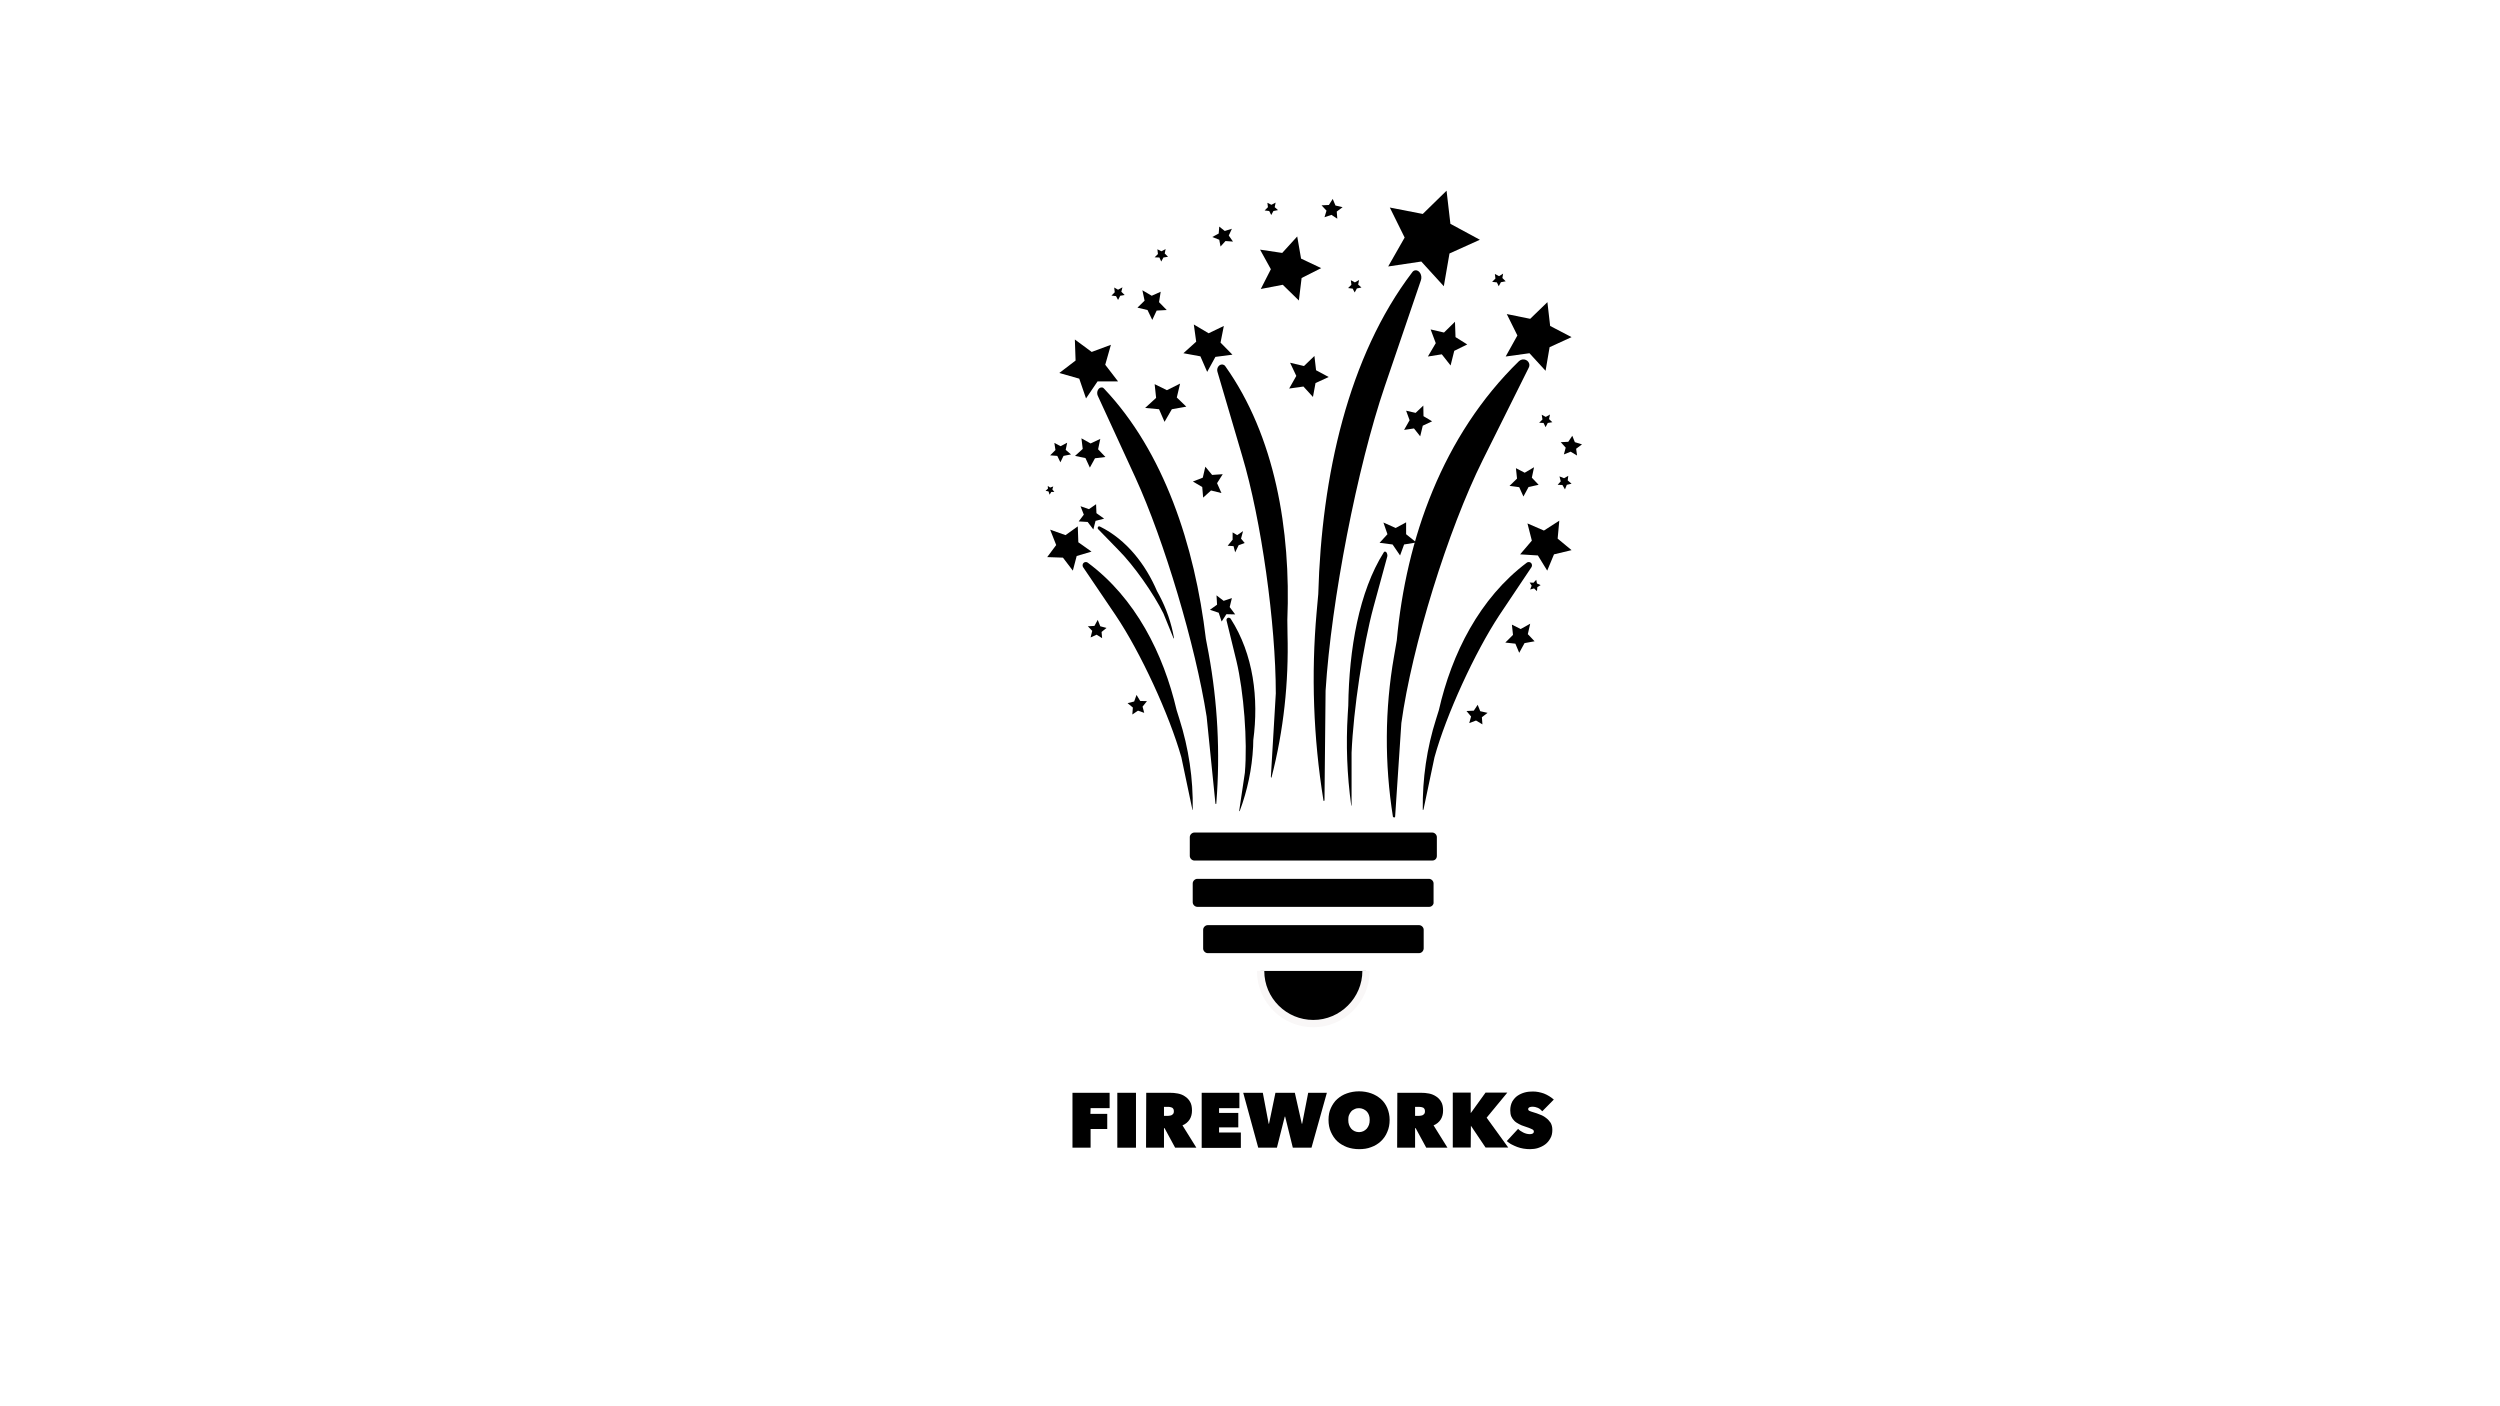
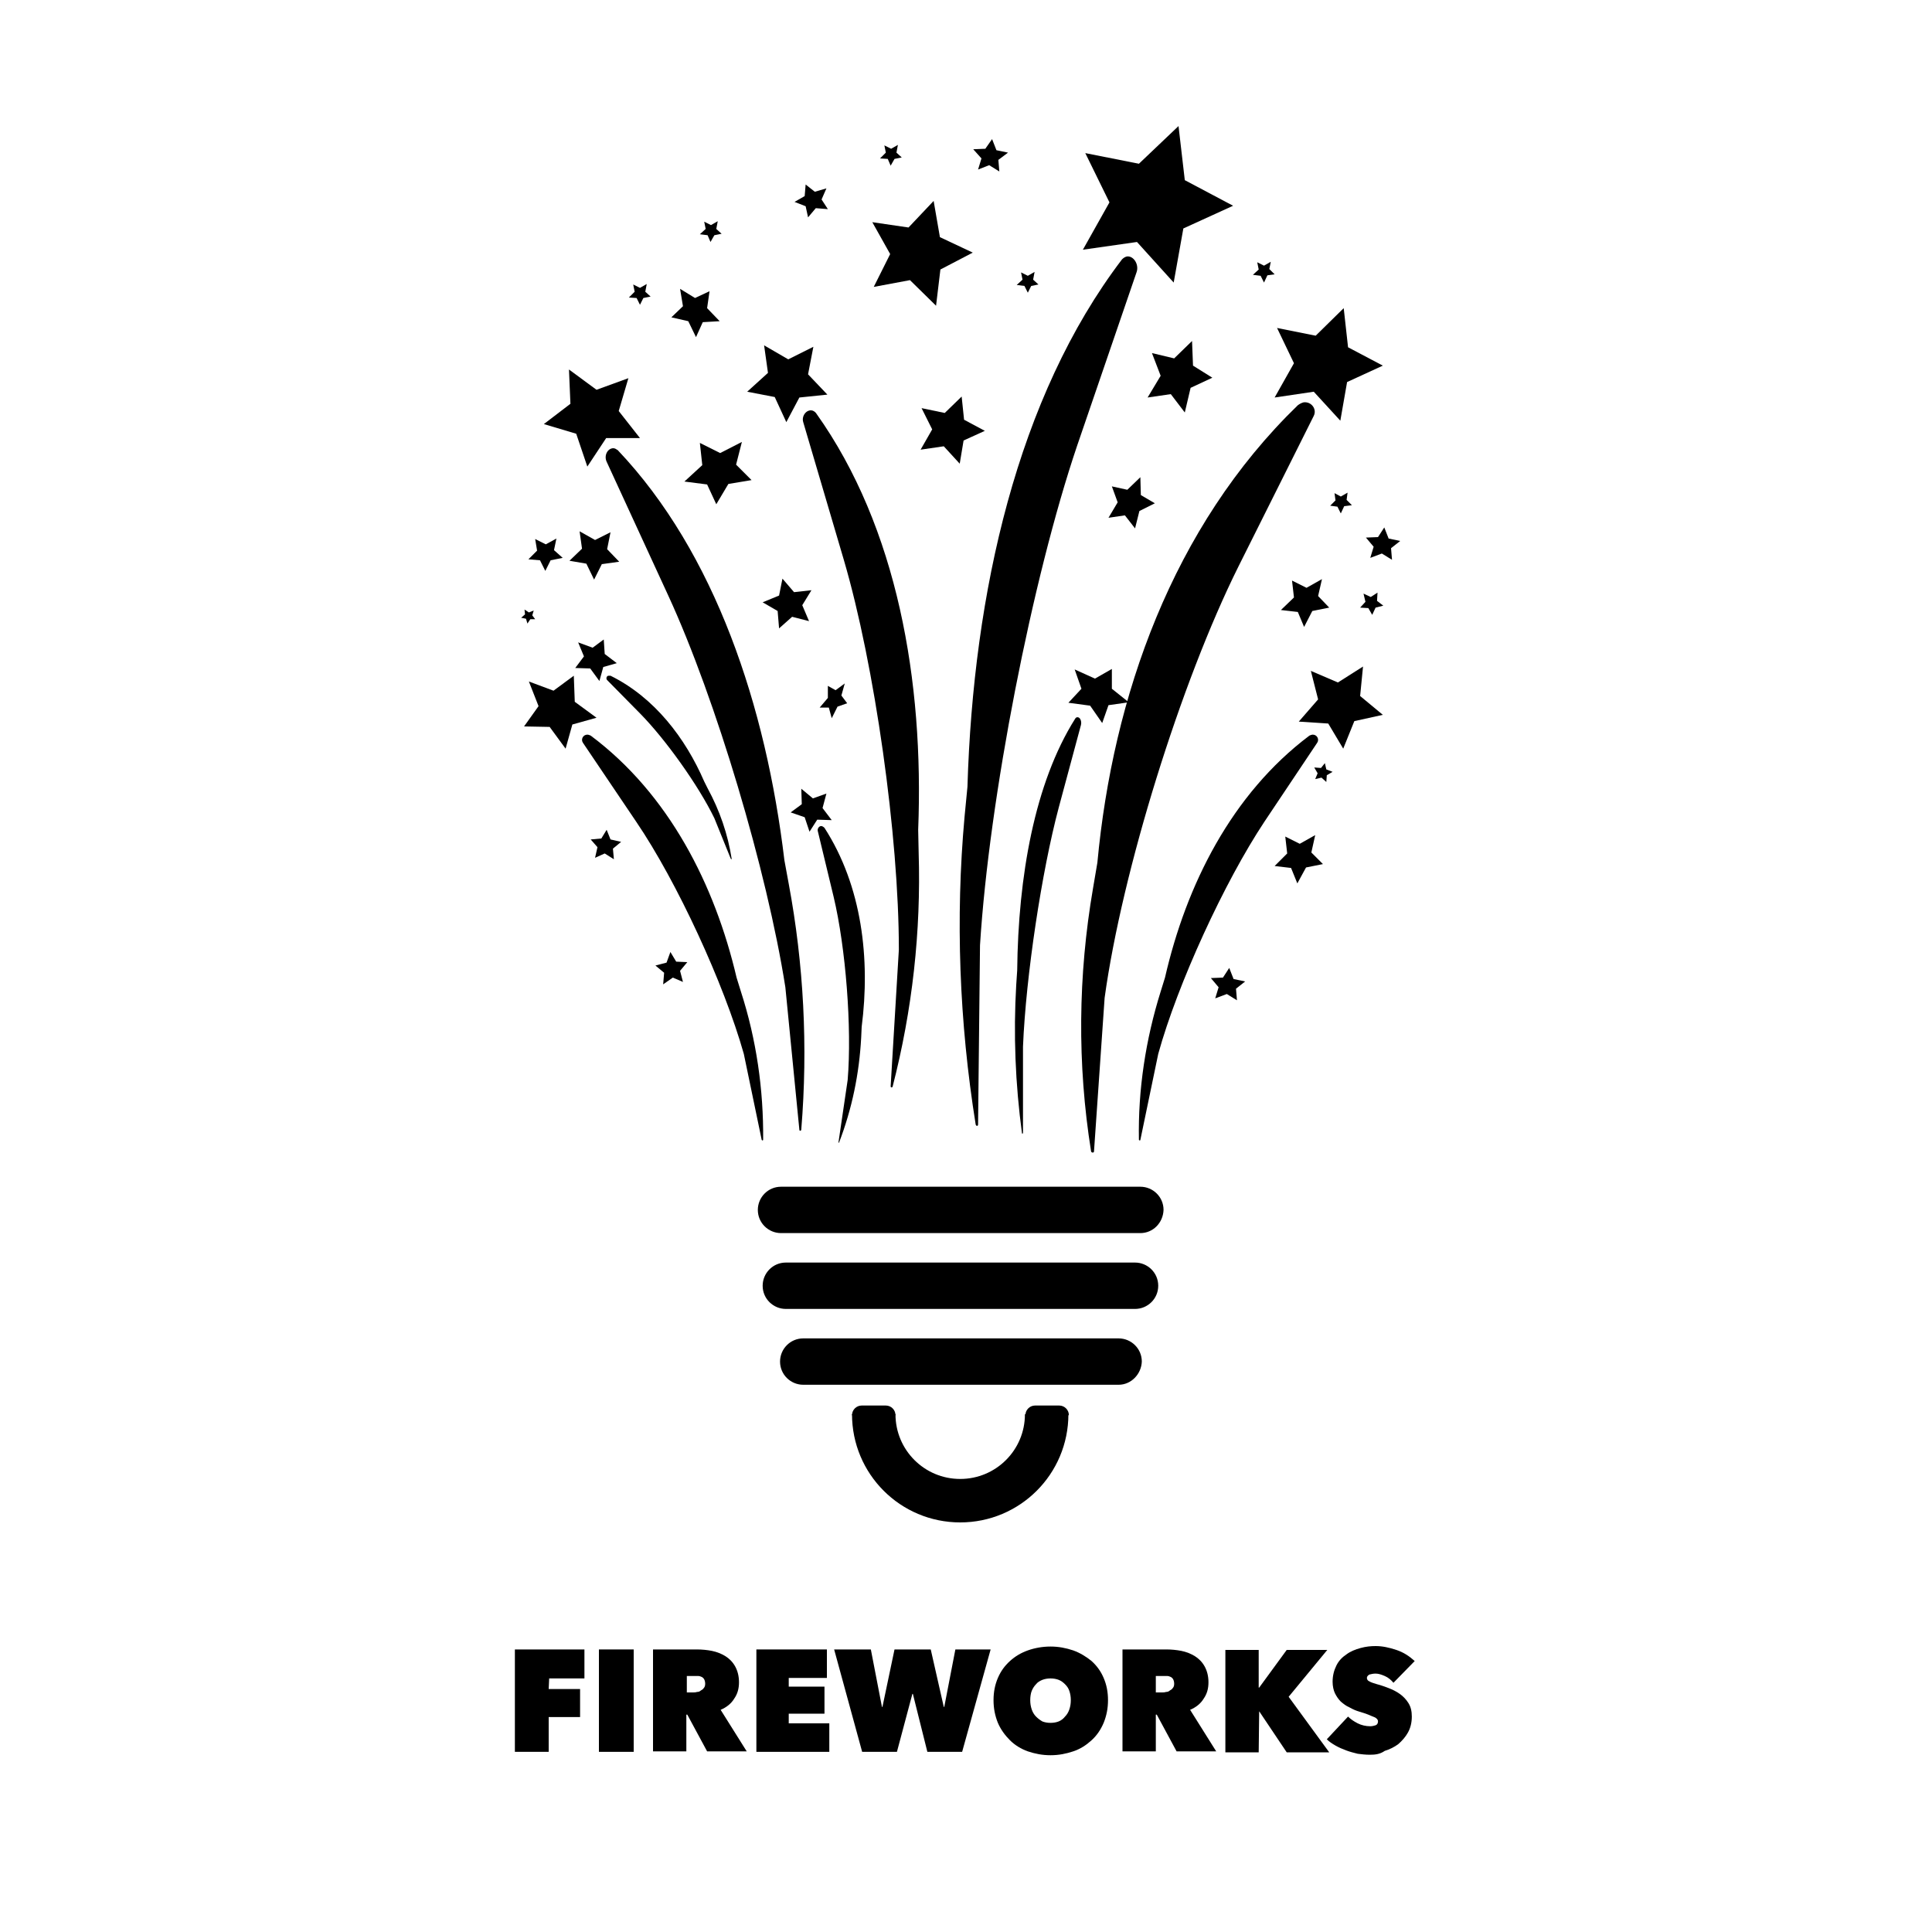
- <svg xmlns="http://www.w3.org/2000/svg" version="1.1" id="Layer_1" x="0px" y="0px" viewBox="0 0 1366 768" style="enable-background:new 0 0 1366 768;" xml:space="preserve">
+ <svg xmlns="http://www.w3.org/2000/svg" version="1.1" id="Layer_1" x="0px" y="0px" viewBox="0 0 400 400" style="enable-background:new 0 0 400 400;" xml:space="preserve">
  <style type="text/css">
- 	.st0{stroke:#3D3C3C;stroke-width:5;stroke-miterlimit:10;}
- 	.st1{stroke:#F9F7F7;stroke-width:4;stroke-miterlimit:10;}
+ 	.st0{fill:none;stroke:#000000;stroke-width:9;stroke-miterlimit:10;}
</style>
  <g>
-     <path d="M782.6,470.2h-130c-1.3,0-2.5-1.2-2.5-2.5v-10.3c0-1.3,1.2-2.5,2.5-2.5h130c1.3,0,2.5,1.2,2.5,2.5v10.3   C785.1,469.2,784,470.2,782.6,470.2z" />
-     <path class="st0" d="M897.4,225.9" />
-     <path class="st1" d="M688.8,530.5c0,16,13,28.8,28.8,28.8c15.8,0,28.8-13,28.8-28.8" />
-     <path d="M651.5,442.3l-6-28.5c-6.6-23.3-22.3-57.4-35.9-77.6l-17.8-26.3c-0.7-1.2,0-2.8,1.5-2.8l0,0c0.4,0,0.7,0.1,1,0.3   c26.2,19.4,41.4,49.8,48.6,80.6l1.5,4.8c5.1,16,7.6,32.7,7.3,49.5l0,0C652,442.6,651.5,442.6,651.5,442.3z" />
-     <path d="M664.1,438.9l-4.8-47.4c-6.1-38.9-23.2-96.2-38.9-130.5l-20.6-44.8c-0.9-2.1,0.4-4.6,2.2-4.5l0,0c0.6,0,1,0.3,1.3,0.7   c32.6,34.4,49.5,85.5,55.6,136.7l1.5,7.9c4.9,26.8,6.4,54.3,4.2,81.8l0,0C664.7,439.5,664.1,439.5,664.1,438.9z" />
-     <path d="M641.2,348.7l-5.5-13.5c-5.4-10.9-16.1-26.2-24.7-34.8L600,289.1c-0.4-0.4-0.3-1.3,0.4-1.5l0,0c0.1,0,0.4,0,0.6,0.1   c14.6,7.2,25,20.8,31.2,35.3l1.2,2.2c3.9,7.3,6.7,15.4,8.1,23.6l0,0C641.5,348.7,641.2,348.9,641.2,348.7z" />
-     <path d="M777.8,442.3l6-28.5c6.4-23.3,22.1-57.4,35.4-77.6l17.6-26.3c0.7-1.2,0-2.8-1.5-2.8l0,0c-0.4,0-0.7,0.1-1,0.3   c-25.9,19.4-41.1,49.8-48.1,80.6l-1.5,4.8c-5.1,16-7.5,32.7-7.3,49.5l0,0C777.2,442.6,777.7,442.6,777.8,442.3z" />
-     <path d="M762.3,446.2l3.4-51.1c5.8-42.1,25.4-105.4,44.5-143.8l25.1-50.4c1.2-2.2-0.7-4.8-3.4-4.5l0,0c-0.7,0.1-1.3,0.4-1.9,0.9   c-41.8,40.7-61.7,97.1-66.8,152.6l-1.5,8.7c-5.1,29-5.2,58.7-0.6,87.7l0,0C761.5,446.8,762.3,446.8,762.3,446.2z" />
-     <path d="M723.7,437.2l0.6-59.8c3.1-49.2,17.3-122.3,32.4-166.5l19.7-57.8c0.9-2.7-0.9-5.7-3.1-5.4l0,0c-0.6,0.1-1.2,0.4-1.6,1   c-35,45.9-49.6,111.3-51.4,175.9l-0.9,10c-3,33.8-1.8,68.4,3.7,102.5l0,0C723,437.8,723.7,437.8,723.7,437.2z" />
-     <path d="M738.5,440.1v-28.8c1-23.6,6.3-58.7,12-79.7l7.5-27.5c0.3-1.2-0.4-2.8-1.3-2.7l0,0c-0.3,0-0.4,0.1-0.6,0.4   c-13.5,21.4-19,52.8-19.4,83.8l-0.3,4.8c-1,16.3-0.4,33,1.9,49.6l0,0C738.4,440.4,738.5,440.4,738.5,440.1z" />
-     <path d="M677.1,443l3.1-20.8c1.5-17.3-0.6-44.2-4.6-61l-5.4-22.1c-0.3-1,0.7-1.9,1.6-1.5l0,0c0.3,0.1,0.4,0.3,0.6,0.4   c12.6,19.6,15.4,43.8,12.4,66.4l-0.1,3.6c-0.6,12-3.1,23.9-7.3,35.1l0,0C677.4,443.3,677.1,443.3,677.1,443z" />
-     <path d="M694.4,424.5l2.7-45.6c0-37.8-7.9-94.9-18.4-129.9l-13.5-45.9c-0.6-2.1,1-4.3,3-3.9l0,0c0.4,0.1,1,0.4,1.3,0.9   c27.1,38.1,35.9,89.4,33.9,138.7l0.1,7.8c0.7,26-2.1,52.5-8.7,78l0,0C695,425,694.4,425,694.4,424.5z" />
-     <polygon points="610.9,208.4 599.7,208.4 593.4,217.7 589.7,206.9 578.8,203.8 587.7,197 587.3,185.5 596.5,192.3 607,188.4    603.9,199.3  " />
-     <polygon points="596.4,301.4 588.3,303.8 586.2,311.8 580.8,304.7 572.2,304.4 577.1,297.8 573.8,289.4 582.2,292.4 588.9,287.6    589.2,296.3  " />
-     <polygon points="603.3,283.4 598.6,284.6 597.4,289.3 594.3,285.2 589.4,284.9 592.2,281.2 590.4,276.6 595,278.2 598.9,275.5    599.1,280.4  " />
-     <polygon points="674.9,335.7 670.1,335.6 667.5,339.6 665.9,334.8 661.1,333.2 665,330.4 664.7,325.3 668.6,328.3 673.1,326.8    671.9,331.7  " />
-     <polygon points="673.4,193.8 664.1,195 659.6,203.2 655.9,194.7 646.6,193 653.6,186.7 652.3,177.3 660.4,182.1 668.7,178.1    666.9,187.2  " />
-     <polygon points="788.9,156.4 776.6,142.9 758.5,145.6 767.5,129.8 759.4,113.4 777.4,116.9 790.4,104.2 792.5,122.3 808.6,131    792,138.5  " />
-     <polygon points="844.5,202.6 835.7,193 822.7,194.8 829.1,183.3 823.3,171.6 836.1,174.2 845.5,165.1 847,178.1 858.7,184.2    846.7,189.7  " />
-     <polygon points="845.4,311.8 840.3,303.5 830.6,302.9 837,295.4 834.6,286 843.6,289.9 852,284.5 851.1,294.3 858.7,300.6    849.1,302.9  " />
-     <polygon points="765,303.5 760.9,297.5 753.8,296.6 758.1,291.9 755.9,285.5 762.6,288.5 768.3,285.4 768.3,291.9 773.9,296.4    767.2,297.5  " />
-     <polygon points="667.4,269.4 661.7,268 657.4,271.9 656.9,266.1 651.8,263.1 657.2,261 658.6,255 662.3,259.5 668.1,259.1 665,264     " />
-     <polygon points="604,249.7 598.3,250.4 595.5,255.5 593.1,250.3 587.4,249.1 591.6,245.3 590.9,239.5 595.9,242.3 601.2,239.8    600,245.5  " />
-     <polygon points="648.2,222.2 640.3,223.6 636.3,230.5 633.3,223.6 625.7,222.9 631.7,217.4 630.9,209.9 637.6,213.2 644.8,209.6    643,217.2  " />
-     <polygon points="637.5,169.4 632,169.7 629.6,174.8 627,169.4 621.5,168.1 625.4,164.3 624.2,158.6 629.3,161.6 634.2,159.4    633.3,165.1  " />
-     <polygon points="717.4,216.9 712.2,211.2 704.4,212.3 708.3,205.4 704.9,198.2 712.5,200 718.2,194.5 719.1,202.3 726,206    718.8,209.3  " />
-     <polygon points="709.7,164.2 700.9,155.6 688.9,157.9 694.4,147.1 688.5,136.4 700.6,138.2 708.8,129.2 710.9,141.3 721.9,146.5    711.2,151.9  " />
-     <polygon points="832.4,271.3 830.1,266.2 824.8,265.5 828.9,261.5 828.3,255.8 833.1,258.3 838.2,255.3 837,261 840.7,264.9    835.2,266.1  " />
-     <polygon points="776,238.4 772.6,234.1 767.2,234.9 770.2,229.6 768.3,224.4 773.5,225.6 777.7,221.6 777.8,227.4 782.5,230.2    777.4,232.6  " />
-     <polygon points="792.6,199.7 787.8,193.6 780.2,194.8 784.5,187.5 781.7,180 789,181.7 795,175.8 795.3,184.2 801.7,188.2    794.6,191.7  " />
-     <polygon points="673.7,132 669.6,131.7 666.9,134.7 666.2,131 662.4,129.5 665.9,127.6 666.2,123.8 669.2,126.2 673.1,125    671.4,128.7  " />
-     <polygon points="730.7,119.5 727.5,117.4 723.7,118.7 724.8,115.1 722.1,112.2 726.1,112 728.2,108.7 729.7,112.3 733.6,113.2    730.4,115.6  " />
-     <polygon points="810,395.8 806.5,393.7 802.8,395.1 803.8,391.5 801.3,388.5 805.3,388.3 807.4,385.1 808.8,388.6 812.8,389.5    809.7,391.9  " />
-     <polygon points="861.7,248.9 858.2,246.8 854.5,248.3 855.5,244.6 852.8,241.6 856.9,241.4 859.1,238.1 860.5,241.6 864.4,242.8    861.2,245.2  " />
-     <polygon points="585.2,248.3 581.1,249.1 579.4,252.6 577.7,249.1 573.8,248.8 576.7,245.9 576.1,242 579.5,243.8 583.1,241.9    582.3,245.8  " />
-     <polygon points="638.2,140.3 635.7,140.7 634.5,142.9 633.5,140.7 630.9,140.6 632.7,138.8 632.4,136.2 634.6,137.3 636.9,136.1    636.4,138.5  " />
-     <polygon points="822.7,153.7 820.1,154.2 818.9,156.4 817.9,154.3 815.3,154 817.1,152.2 816.8,149.7 819.1,150.9 821.3,149.5    820.9,151.9  " />
-     <polygon points="848.2,230.7 845.7,231.1 844.5,233.4 843.4,231.1 841,231 842.8,229.2 842.4,226.6 844.6,227.8 846.9,226.5    846.4,229  " />
-     <polygon points="743.9,157.1 741.4,157.6 740.2,159.8 739.1,157.7 736.6,157.4 738.4,155.6 738.1,153.1 740.3,154.3 742.6,153    742.1,155.5  " />
-     <polygon points="614.5,161.2 612.1,161.6 610.9,163.9 609.8,161.8 607.3,161.5 609.1,159.7 608.8,157.1 610.9,158.3 613.3,157    612.7,159.4  " />
-     <polygon points="698.3,114.8 695.8,115.3 694.6,117.5 693.5,115.3 691,115 692.8,113.2 692.5,110.8 694.7,111.9 697,110.7    696.5,113.2  " />
-     <polygon points="830.1,356.7 828,351.7 822.5,351.1 826.7,346.9 826.1,341.3 830.9,343.7 836.1,340.8 834.8,346.5 838.5,350.4    833,351.4  " />
-     <polygon points="618.7,390.4 621.8,388.3 625.2,389.5 624.3,386.1 626.7,383.1 623,383 621,379.7 619.7,383.3 616.1,384.2    619,386.6  " />
-     <polygon points="674.9,301.8 676.8,297.9 680.1,296.7 678.1,294.3 679.2,290.2 676,292.4 673.5,290.9 673.5,294.9 670.8,298.2    674,298.4  " />
-     <polygon points="602.2,348.7 599.2,346.8 595.9,348.3 596.8,344.7 594.4,342.2 598,342 599.8,338.7 601.2,342.2 604.6,343.1    601.9,345.3  " />
-     <polygon points="576.1,268.8 574.4,268.8 573.5,270.3 572.9,268.5 571.3,268.2 572.6,267 572.5,265.5 573.8,266.4 575.5,265.8    575,267.4  " />
-     <polygon points="839.8,323 838.2,321.5 836.1,322.1 836.9,320 835.8,318.3 837.9,318.4 839.4,316.8 839.8,318.8 841.8,319.7    840,320.8  " />
-     <polygon points="855.1,267.4 853.7,265 851.1,264.9 852.8,263 852.1,260.3 854.6,261.3 856.9,260 856.6,262.5 858.7,264.3    856.1,264.9  " />
-     <path d="M781,495.5H654.2c-1.3,0-2.5-1.2-2.5-2.5v-10.3c0-1.3,1.2-2.5,2.5-2.5h126.6c1.3,0,2.5,1.2,2.5,2.5V493   C783.5,494.2,782.3,495.5,781,495.5z" />
-     <path d="M775.3,520.8H659.9c-1.3,0-2.5-1.2-2.5-2.5v-10.3c0-1.3,1.2-2.5,2.5-2.5h115.5c1.3,0,2.5,1.2,2.5,2.5v10.3   C777.8,519.6,776.8,520.8,775.3,520.8z" />
-   </g>
-   <g>
-     <path d="M595.8,608.6h9.2v8.3h-9.1v10.2h-9.9v-30h20.3v8.4h-10.4L595.8,608.6L595.8,608.6z" />
-     <path d="M610.5,597.1h10.2v30h-10.2V597.1z" />
-     <path d="M626.3,597.1h12.9c1.5,0,2.9,0.1,4.4,0.4s2.8,0.8,3.9,1.6c1.1,0.7,2.1,1.7,2.8,3c0.7,1.2,1,2.8,1,4.7   c0,1.8-0.4,3.5-1.3,4.9c-0.9,1.4-2.2,2.5-3.9,3.2l7.6,12.2h-11.6l-5.8-10.7H636v10.7h-9.8L626.3,597.1L626.3,597.1z M636,609.7h2   c0.3,0,0.7,0,1.1-0.1c0.4,0,0.8-0.2,1.1-0.3c0.3-0.2,0.6-0.4,0.9-0.8c0.2-0.3,0.3-0.7,0.3-1.3s-0.1-1-0.3-1.3s-0.4-0.5-0.7-0.7   c-0.3-0.1-0.6-0.2-1-0.3s-0.7-0.1-1-0.1H636L636,609.7L636,609.7z" />
-     <path d="M656.6,597.1h20.6v8.4h-11.1v2.6h10.5v7.9h-10.5v2.8h11.9v8.4h-21.4V597.1z" />
-     <path d="M697.7,627.1h-10.2l-8.2-30H690l3.2,16.9h0.2l3.5-16.9h10.6l3.8,16.9h0.2l3.3-16.9H725l-8.4,30h-10.2l-4.2-17H702   L697.7,627.1z" />
-     <path d="M725.9,611.9c0-2.4,0.4-4.6,1.3-6.5s2-3.6,3.5-4.9c1.5-1.3,3.2-2.4,5.3-3.1c2-0.7,4.2-1.1,6.6-1.1c2.4,0,4.6,0.4,6.6,1.1   c2,0.7,3.8,1.8,5.3,3.1c1.5,1.3,2.7,3,3.5,4.9s1.3,4.1,1.3,6.5c0,2.4-0.4,4.6-1.3,6.6c-0.8,2-2,3.7-3.5,5.1   c-1.5,1.4-3.3,2.5-5.3,3.2c-2,0.8-4.2,1.1-6.6,1.1c-2.4,0-4.6-0.4-6.6-1.1c-2-0.8-3.8-1.8-5.3-3.2c-1.5-1.4-2.6-3.1-3.5-5.1   C726.3,616.5,725.9,614.3,725.9,611.9z M736.7,611.9c0,1,0.1,1.9,0.4,2.7c0.3,0.8,0.7,1.5,1.2,2.1s1.1,1,1.9,1.4   c0.7,0.3,1.5,0.5,2.4,0.5c0.8,0,1.6-0.2,2.3-0.5c0.7-0.3,1.3-0.8,1.9-1.4c0.5-0.6,0.9-1.3,1.2-2.1s0.4-1.7,0.4-2.7   c0-1-0.1-1.8-0.4-2.6s-0.7-1.5-1.2-2c-0.5-0.5-1.2-1-1.9-1.3c-0.7-0.3-1.5-0.5-2.3-0.5c-0.8,0-1.6,0.1-2.4,0.5   c-0.7,0.3-1.4,0.7-1.9,1.3s-0.9,1.2-1.2,2C736.8,610,736.7,610.9,736.7,611.9z" />
-     <path d="M763.5,597.1h12.9c1.5,0,2.9,0.1,4.4,0.4s2.7,0.8,3.9,1.6c1.1,0.7,2.1,1.7,2.8,3c0.7,1.2,1,2.8,1,4.7   c0,1.8-0.4,3.5-1.3,4.9c-0.9,1.4-2.2,2.5-3.9,3.2l7.6,12.2h-11.6l-5.8-10.7h-0.3v10.7h-9.8L763.5,597.1L763.5,597.1z M773.2,609.7   h2c0.3,0,0.7,0,1.1-0.1c0.4,0,0.8-0.2,1.1-0.3c0.3-0.2,0.6-0.4,0.9-0.8c0.2-0.3,0.3-0.7,0.3-1.3s-0.1-1-0.3-1.3s-0.4-0.5-0.7-0.7   c-0.3-0.1-0.6-0.2-1-0.3c-0.3,0-0.7-0.1-1-0.1h-2.4L773.2,609.7L773.2,609.7z" />
-     <path d="M803.7,615.1L803.7,615.1l-0.1,11.9h-9.8v-30h9.8v11.1h0.1l8-11.1h11.9l-11.3,13.7l11.8,16.3h-12.4L803.7,615.1z" />
-     <path d="M836,627.9c-1.2,0-2.4-0.1-3.6-0.3c-1.2-0.2-2.3-0.5-3.4-0.9c-1.1-0.4-2.1-0.9-3.1-1.4c-1-0.5-1.8-1.2-2.6-1.8l6.2-6.7   c0.7,0.8,1.6,1.4,2.8,2c1.2,0.6,2.4,0.9,3.6,0.9c0.6,0,1.1-0.1,1.5-0.3s0.7-0.6,0.7-1.1c0-0.3-0.1-0.5-0.2-0.7   c-0.1-0.2-0.4-0.4-0.8-0.6s-0.9-0.4-1.6-0.7c-0.7-0.2-1.6-0.5-2.6-0.9c-1-0.3-2-0.7-2.9-1.2s-1.8-1-2.5-1.7   c-0.7-0.7-1.3-1.5-1.7-2.4c-0.4-0.9-0.6-2.1-0.6-3.4c0-1.9,0.4-3.4,1.1-4.8c0.8-1.3,1.7-2.4,2.9-3.2c1.2-0.8,2.5-1.4,4-1.8   c1.5-0.4,3-0.5,4.4-0.5c2,0,4,0.4,6,1.1c2,0.8,3.8,1.9,5.4,3.3l-6.3,6.4c-0.7-0.8-1.5-1.5-2.5-1.9c-1-0.4-1.9-0.6-2.7-0.6   c-0.7,0-1.3,0.1-1.8,0.3c-0.4,0.2-0.7,0.5-0.7,1c0,0.4,0.2,0.8,0.7,1c0.5,0.2,1.2,0.5,2.3,0.8c1.1,0.3,2.2,0.7,3.4,1.2   c1.2,0.4,2.3,1,3.3,1.8c1,0.7,1.8,1.6,2.5,2.6c0.6,1,1,2.3,1,3.9c0,1.8-0.3,3.4-1.1,4.7c-0.7,1.3-1.7,2.5-2.8,3.3   c-1.2,0.9-2.5,1.5-4,2C839,627.7,837.5,627.9,836,627.9z" />
+     <g>
+       <g>
+         <path d="M157.7,236l-3.7-17.8c-4.1-14.5-13.8-35.6-22.3-48.1l-11-16.3c-0.5-0.7,0-1.7,0.9-1.7l0,0c0.2,0,0.5,0.1,0.7,0.2     c16.2,12.1,25.7,30.9,30.2,50.1l0.9,2.9c3.2,9.9,4.7,20.3,4.6,30.7l0,0C158,236.1,157.8,236.2,157.7,236z" />
+         <path d="M165.5,233.9l-2.9-29.5c-3.8-24.2-14.4-59.7-24.2-81l-12.8-27.8c-0.6-1.3,0.2-2.8,1.4-2.8l0,0c0.3,0,0.6,0.2,0.9,0.4     c20.2,21.3,30.7,53.1,34.5,84.9l0.9,4.9c3.1,16.6,4,33.7,2.6,50.8l0,0C165.9,234.2,165.5,234.2,165.5,233.9z" />
+         <path d="M151.3,177.8l-3.4-8.4c-3.3-6.8-10.1-16.3-15.3-21.6l-6.9-7c-0.3-0.3-0.1-0.9,0.3-0.9l0,0c0.1,0,0.2,0,0.4,0     c9.1,4.5,15.5,12.9,19.4,21.9l0.7,1.4c2.5,4.6,4.2,9.5,5,14.7l0,0C151.5,177.9,151.4,177.9,151.3,177.8z" />
+         <path d="M236.1,236l3.7-17.8c4-14.5,13.7-35.6,22-48.1l10.9-16.3c0.5-0.7,0-1.7-0.9-1.7l0,0c-0.2,0-0.5,0.1-0.7,0.2     c-16.1,12.1-25.5,30.9-29.9,50.1l-0.9,2.9c-3.1,9.9-4.7,20.3-4.5,30.7l0,0C235.8,236.1,236.1,236.2,236.1,236z" />
+         <path d="M226.5,238.4l2.2-31.8c3.6-26.2,15.8-65.4,27.7-89.3L272,86.1c0.7-1.4-0.5-3-2.1-2.8l0,0c-0.4,0.1-0.8,0.3-1.2,0.6     c-26,25.2-38.3,60.4-41.5,94.7l-0.9,5.3c-3.1,18-3.3,36.4-0.4,54.5l0,0C226,238.7,226.5,238.7,226.5,238.4z" />
+         <path d="M202.5,232.8l0.4-37.1c1.9-30.5,10.8-75.9,20.1-103.4l12.3-35.9c0.6-1.6-0.6-3.5-2-3.3l0,0c-0.4,0.1-0.7,0.3-1,0.6     c-21.7,28.5-30.8,69.1-32,109.2l-0.6,6.2c-1.9,21-1.1,42.5,2.3,63.7l0,0C202.1,233.2,202.5,233.2,202.5,232.8z" />
+         <path d="M211.8,234.6v-17.9c0.6-14.7,3.9-36.4,7.4-49.5l4.6-17.1c0.2-0.8-0.2-1.7-0.8-1.6l0,0c-0.1,0-0.3,0.1-0.4,0.3     c-8.4,13.3-11.8,32.7-12,52.1l-0.2,3c-0.6,10.1-0.2,20.5,1.2,30.8l0,0C211.6,234.7,211.8,234.7,211.8,234.6z" />
+         <path d="M173.6,236.5l1.9-12.9c0.9-10.8-0.4-27.4-2.9-37.9l-3.3-13.7c-0.1-0.6,0.5-1.2,1-0.9l0,0c0.2,0.1,0.3,0.2,0.4,0.3     c7.8,12.1,9.5,27.2,7.7,41.2l-0.1,2.2c-0.4,7.5-1.9,14.8-4.6,21.8l0,0C173.7,236.6,173.6,236.6,173.6,236.5z" />
+         <path d="M184.4,224.9l1.7-28.3c0-23.5-5-58.9-11.4-80.7l-8.4-28.5c-0.4-1.3,0.7-2.7,1.9-2.4l0,0c0.3,0.1,0.6,0.3,0.8,0.6     c16.8,23.6,22.3,55.5,21.1,86.2l0.1,4.8c0.5,16.2-1.3,32.5-5.4,48.4l0,0C184.7,225.2,184.4,225.2,184.4,224.9z" />
+         <polygon points="132.5,90.7 125.5,90.7 121.6,96.6 119.3,89.8 112.6,87.8 118.1,83.6 117.8,76.5 123.5,80.7 130.1,78.3      128.1,85.1    " />
+         <polygon points="123.5,148.6 118.5,150 117.1,155 113.8,150.5 108.5,150.4 111.5,146.2 109.5,141.1 114.6,143 118.8,139.9      119,145.3    " />
+         <polygon points="127.7,137.3 124.9,138.1 124.1,141 122.2,138.4 119.1,138.3 120.9,135.9 119.7,133 122.7,134.1 125,132.4      125.2,135.4    " />
+         <polygon points="172.2,169.8 169.2,169.7 167.6,172.2 166.6,169.2 163.7,168.2 166,166.5 165.9,163.3 168.3,165.3 171.1,164.3      170.3,167.3    " />
+         <polygon points="171.3,81.7 165.5,82.3 162.8,87.4 160.4,82.2 154.7,81.1 159,77.2 158.2,71.5 163.2,74.4 168.4,71.8 167.3,77.5         " />
+         <polygon points="243,58.5 235.4,50.1 224.2,51.7 229.7,41.9 224.7,31.7 235.8,33.9 244,26.1 245.3,37.3 255.3,42.6 245,47.3         " />
+         <polygon points="277.5,87.1 272,81.1 263.9,82.3 267.9,75.2 264.4,67.9 272.4,69.5 278.2,63.8 279.1,71.9 286.3,75.7 278.9,79.1         " />
+         <polygon points="278.1,155 275,149.8 268.9,149.4 272.9,144.8 271.4,138.9 277,141.3 282.2,138 281.6,144.1 286.3,148      280.4,149.3    " />
+         <polygon points="228.2,149.7 225.7,146.1 221.2,145.5 223.9,142.6 222.5,138.6 226.7,140.5 230.2,138.5 230.2,142.6 233.7,145.4      229.5,146    " />
+         <polygon points="167.5,128.6 164,127.7 161.3,130.1 161,126.5 157.9,124.7 161.3,123.3 162,119.8 164.4,122.6 168,122.2      166.1,125.3    " />
+         <polygon points="128.2,116.3 124.6,116.8 123,120 121.4,116.7 117.9,116.1 120.5,113.6 120,110 123.2,111.8 126.4,110.2      125.7,113.7    " />
+         <polygon points="155.6,99.4 150.8,100.2 148.3,104.4 146.4,100.3 141.7,99.7 145.4,96.3 144.9,91.7 149.1,93.8 153.6,91.5      152.4,96.2    " />
+         <polygon points="149,66.5 145.5,66.7 144.1,69.8 142.5,66.5 139,65.7 141.4,63.4 140.8,59.8 143.9,61.7 146.9,60.3 146.4,63.8         " />
+         <polygon points="198.7,96 195.4,92.4 190.6,93.1 193,88.9 190.8,84.5 195.6,85.5 199.1,82.1 199.6,86.9 203.9,89.2 199.5,91.2         " />
+         <polygon points="193.8,63.3 188.4,58 180.9,59.4 184.3,52.6 180.6,46 188.1,47.1 193.3,41.6 194.6,49.1 201.4,52.3 194.7,55.8         " />
+         <polygon points="270,129.8 268.7,126.7 265.2,126.3 267.9,123.7 267.5,120.2 270.5,121.7 273.7,119.9 272.9,123.4 275.2,125.8      271.7,126.5    " />
+         <polygon points="235,109.4 232.9,106.7 229.5,107.2 231.4,104 230.2,100.7 233.4,101.4 236.1,98.8 236.2,102.5 239.1,104.2      235.9,105.8    " />
+         <polygon points="245.3,85.4 242.4,81.6 237.6,82.3 240.3,77.8 238.5,73.1 243.1,74.2 246.8,70.6 247,75.7 251,78.2 246.5,80.3         " />
+         <polygon points="171.4,43.3 168.9,43.1 167.3,45 166.8,42.7 164.5,41.8 166.6,40.6 166.8,38.2 168.7,39.7 171.1,39 170.1,41.3         " />
+         <polygon points="206.9,35.5 204.8,34.2 202.5,35.1 203.2,32.8 201.5,30.9 204,30.8 205.4,28.8 206.3,31.1 208.7,31.6 206.7,33.1         " />
+         <polygon points="256.1,207.1 254,205.8 251.6,206.7 252.3,204.4 250.7,202.5 253.2,202.4 254.5,200.4 255.4,202.7 257.8,203.2      255.9,204.7    " />
+         <polygon points="288.2,115.9 286.1,114.6 283.7,115.5 284.4,113.2 282.8,111.3 285.3,111.2 286.6,109.2 287.5,111.5 289.9,112      288,113.5    " />
+         <polygon points="116.5,115.5 114,116 112.9,118.2 111.8,116 109.4,115.8 111.2,114 110.8,111.6 113,112.7 115.2,111.5      114.7,113.9    " />
+         <polygon points="149.4,48.4 147.9,48.7 147.1,50.1 146.5,48.7 144.9,48.5 146.1,47.4 145.8,45.9 147.2,46.6 148.6,45.8      148.3,47.4    " />
+         <polygon points="263.9,56.8 262.4,57 261.7,58.5 261,57.1 259.4,56.9 260.6,55.8 260.3,54.3 261.7,55 263.1,54.2 262.8,55.7         " />
+         <polygon points="279.9,104.6 278.3,104.8 277.6,106.3 276.9,104.9 275.4,104.7 276.5,103.6 276.3,102.1 277.6,102.8 279,102      278.8,103.5    " />
+         <polygon points="215,58.9 213.5,59.2 212.8,60.6 212.1,59.2 210.5,59 211.7,57.9 211.4,56.4 212.8,57.1 214.2,56.3 213.9,57.9         " />
+         <polygon points="134.7,61.4 133.2,61.7 132.5,63.1 131.8,61.7 130.2,61.6 131.4,60.4 131.1,58.9 132.5,59.6 133.9,58.8      133.6,60.4    " />
+         <polygon points="186.7,32.6 185.2,32.9 184.4,34.3 183.8,32.9 182.2,32.8 183.4,31.6 183.1,30.1 184.5,30.8 185.9,30 185.6,31.6         " />
+         <polygon points="268.6,182.9 267.3,179.7 263.9,179.3 266.5,176.7 266.1,173.2 269.1,174.7 272.3,172.9 271.5,176.5 273.9,178.9      270.4,179.6    " />
+         <polygon points="137.3,203.8 139.3,202.4 141.4,203.3 140.8,201 142.3,199.2 140,199.1 138.8,197.1 138,199.3 135.7,199.9      137.5,201.4    " />
+         <polygon points="172.2,148.7 173.4,146.3 175.4,145.6 174.2,144 174.9,141.5 173,142.9 171.4,142 171.4,144.5 169.7,146.5      171.6,146.5    " />
+         <polygon points="127.1,177.9 125.2,176.7 123.2,177.6 123.7,175.4 122.3,173.8 124.5,173.6 125.6,171.8 126.4,173.8 128.6,174.3      126.9,175.7    " />
+         <polygon points="110.8,128.2 109.8,128.2 109.2,129.1 108.9,128.1 107.9,127.9 108.7,127.2 108.6,126.2 109.5,126.8 110.5,126.4      110.2,127.4    " />
+         <polygon points="274.6,161.9 273.6,161 272.3,161.3 272.8,160.1 272.1,158.9 273.5,159 274.3,158 274.6,159.3 275.9,159.8      274.7,160.5    " />
+         <polygon points="284.1,127.3 283.3,125.9 281.6,125.8 282.7,124.6 282.3,122.9 283.8,123.6 285.2,122.7 285.1,124.4 286.4,125.4      284.8,125.8    " />
+       </g>
+       <g>
+         <path d="M236.1,255.3h-74.4c-2.6,0-4.8-2.1-4.8-4.8l0,0c0-2.6,2.1-4.8,4.8-4.8h74.4c2.6,0,4.8,2.1,4.8,4.8l0,0     C240.8,253.2,238.7,255.3,236.1,255.3z" />
+         <path class="st0" d="M180.9,292.8c0,9.9,8,17.9,17.9,17.9s17.9-8,17.9-17.9" />
+         <path d="M235,271h-72.3c-2.6,0-4.8-2.1-4.8-4.8l0,0c0-2.6,2.1-4.8,4.8-4.8H235c2.6,0,4.8,2.1,4.8,4.8l0,0     C239.8,268.9,237.6,271,235,271z" />
+         <path d="M231.6,286.7h-65.3c-2.6,0-4.8-2.1-4.8-4.8l0,0c0-2.6,2.1-4.8,4.8-4.8h65.3c2.6,0,4.8,2.1,4.8,4.8l0,0     C236.3,284.5,234.2,286.7,231.6,286.7z" />
+       </g>
+       <path d="M219.3,291h-5c-1.1,0-2,0.9-2,2l0,0h9l0,0C221.3,291.9,220.4,291,219.3,291z" />
+       <path d="M183.4,291h-5c-1.1,0-2,0.9-2,2l0,0h9l0,0C185.4,291.9,184.5,291,183.4,291z" />
+     </g>
+     <g>
+       <path d="M113.6,349.7h6.5v5.8h-6.5v7.2h-7v-21.2H121v6h-7.3L113.6,349.7L113.6,349.7z" />
+       <path d="M124,341.5h7.2v21.2H124V341.5z" />
+       <path d="M135.2,341.5h9.1c1,0,2.1,0.1,3.1,0.3c1,0.2,2,0.6,2.8,1.1s1.5,1.2,2,2.1s0.8,2,0.8,3.3s-0.3,2.4-1,3.4    c-0.6,1-1.6,1.8-2.8,2.3l5.4,8.6h-8.2l-4.1-7.6h-0.2v7.6h-6.9L135.2,341.5L135.2,341.5z M142.1,350.4h1.4c0.2,0,0.5,0,0.8-0.1    c0.3,0,0.6-0.1,0.8-0.3c0.2-0.1,0.5-0.3,0.6-0.5c0.2-0.2,0.3-0.5,0.3-0.9s-0.1-0.7-0.2-0.9c-0.1-0.2-0.3-0.4-0.5-0.5    s-0.5-0.2-0.7-0.2c-0.3,0-0.5,0-0.7,0h-1.7v3.4H142.1z" />
+       <path d="M156.6,341.5h14.6v5.9h-7.9v1.8h7.4v5.6h-7.4v2h8.4v5.9h-15.1V341.5z" />
+       <path d="M185.7,362.7h-7.2l-5.8-21.2h7.6l2.3,11.9h0.1l2.5-11.9h7.5l2.7,11.9h0.1l2.3-11.9h7.3l-5.9,21.2H192l-3-12h-0.1    L185.7,362.7z" />
+       <path d="M205.7,352c0-1.7,0.3-3.2,0.9-4.6c0.6-1.4,1.4-2.5,2.5-3.5s2.3-1.7,3.7-2.2s3-0.8,4.7-0.8s3.2,0.3,4.7,0.8    c1.4,0.5,2.7,1.3,3.8,2.2c1.1,1,1.9,2.1,2.5,3.5s0.9,2.9,0.9,4.6s-0.3,3.2-0.9,4.7c-0.6,1.4-1.4,2.6-2.5,3.6s-2.3,1.8-3.8,2.3    s-3,0.8-4.7,0.8s-3.2-0.3-4.7-0.8c-1.4-0.5-2.7-1.3-3.7-2.3s-1.9-2.2-2.5-3.6C206,355.2,205.7,353.7,205.7,352z M213.3,352    c0,0.7,0.1,1.3,0.3,1.9s0.5,1.1,0.9,1.5s0.8,0.7,1.3,1c0.5,0.2,1.1,0.3,1.7,0.3c0.6,0,1.2-0.1,1.7-0.3c0.5-0.2,1-0.6,1.3-1    c0.4-0.4,0.7-0.9,0.9-1.5s0.3-1.2,0.3-1.9c0-0.7-0.1-1.3-0.3-1.9s-0.5-1-0.9-1.4s-0.8-0.7-1.3-0.9c-0.5-0.2-1.1-0.3-1.7-0.3    c-0.6,0-1.2,0.1-1.7,0.3c-0.5,0.2-1,0.5-1.3,0.9c-0.4,0.4-0.7,0.9-0.9,1.4S213.3,351.3,213.3,352z" />
+       <path d="M232.3,341.5h9.2c1,0,2.1,0.1,3.1,0.3s2,0.6,2.8,1.1s1.5,1.2,2,2.1s0.8,2,0.8,3.3s-0.3,2.4-1,3.4c-0.6,1-1.6,1.8-2.8,2.3    l5.4,8.6h-8.2l-4.1-7.6h-0.2v7.6h-6.9v-21.1H232.3z M239.2,350.4h1.4c0.2,0,0.5,0,0.8-0.1c0.3,0,0.6-0.1,0.8-0.3    c0.2-0.1,0.5-0.3,0.6-0.5c0.2-0.2,0.3-0.5,0.3-0.9s-0.1-0.7-0.2-0.9c-0.1-0.2-0.3-0.4-0.5-0.5s-0.5-0.2-0.7-0.2    c-0.3,0-0.5,0-0.7,0h-1.7v3.4H239.2z" />
+       <path d="M260.7,354.3L260.7,354.3l-0.1,8.5h-6.9v-21.2h6.9v7.8h0.1l5.7-7.8h8.4l-8,9.7l8.4,11.5h-8.8L260.7,354.3z" />
+       <path d="M283.6,363.3c-0.9,0-1.7-0.1-2.5-0.2c-0.8-0.2-1.6-0.4-2.4-0.7c-0.8-0.3-1.5-0.6-2.2-1s-1.3-0.8-1.8-1.3l4.4-4.7    c0.5,0.5,1.2,1,2,1.4s1.7,0.6,2.6,0.6c0.4,0,0.8-0.1,1.1-0.2c0.3-0.1,0.5-0.4,0.5-0.8c0-0.2-0.1-0.4-0.2-0.5s-0.3-0.3-0.6-0.4    c-0.3-0.1-0.7-0.3-1.2-0.5s-1.1-0.4-1.8-0.6c-0.7-0.2-1.4-0.5-2.1-0.9c-0.7-0.3-1.2-0.7-1.8-1.2c-0.5-0.5-0.9-1.1-1.2-1.7    s-0.5-1.5-0.5-2.4c0-1.3,0.3-2.4,0.8-3.4s1.2-1.7,2.1-2.3c0.8-0.6,1.8-1,2.9-1.3s2.1-0.4,3.1-0.4c1.4,0,2.8,0.3,4.3,0.8    s2.7,1.3,3.8,2.3l-4.4,4.5c-0.5-0.6-1.1-1.1-1.8-1.4c-0.7-0.3-1.3-0.5-1.9-0.5c-0.5,0-0.9,0.1-1.3,0.2c-0.3,0.2-0.5,0.4-0.5,0.7    c0,0.3,0.2,0.6,0.5,0.7c0.3,0.2,0.9,0.4,1.6,0.6c0.8,0.2,1.6,0.5,2.4,0.8s1.6,0.7,2.3,1.2s1.3,1.1,1.8,1.9s0.7,1.7,0.7,2.8    c0,1.3-0.3,2.4-0.8,3.3s-1.2,1.7-2,2.4c-0.8,0.6-1.8,1.1-2.8,1.4C285.7,363.2,284.7,363.3,283.6,363.3z" />
+     </g>
  </g>
</svg>
